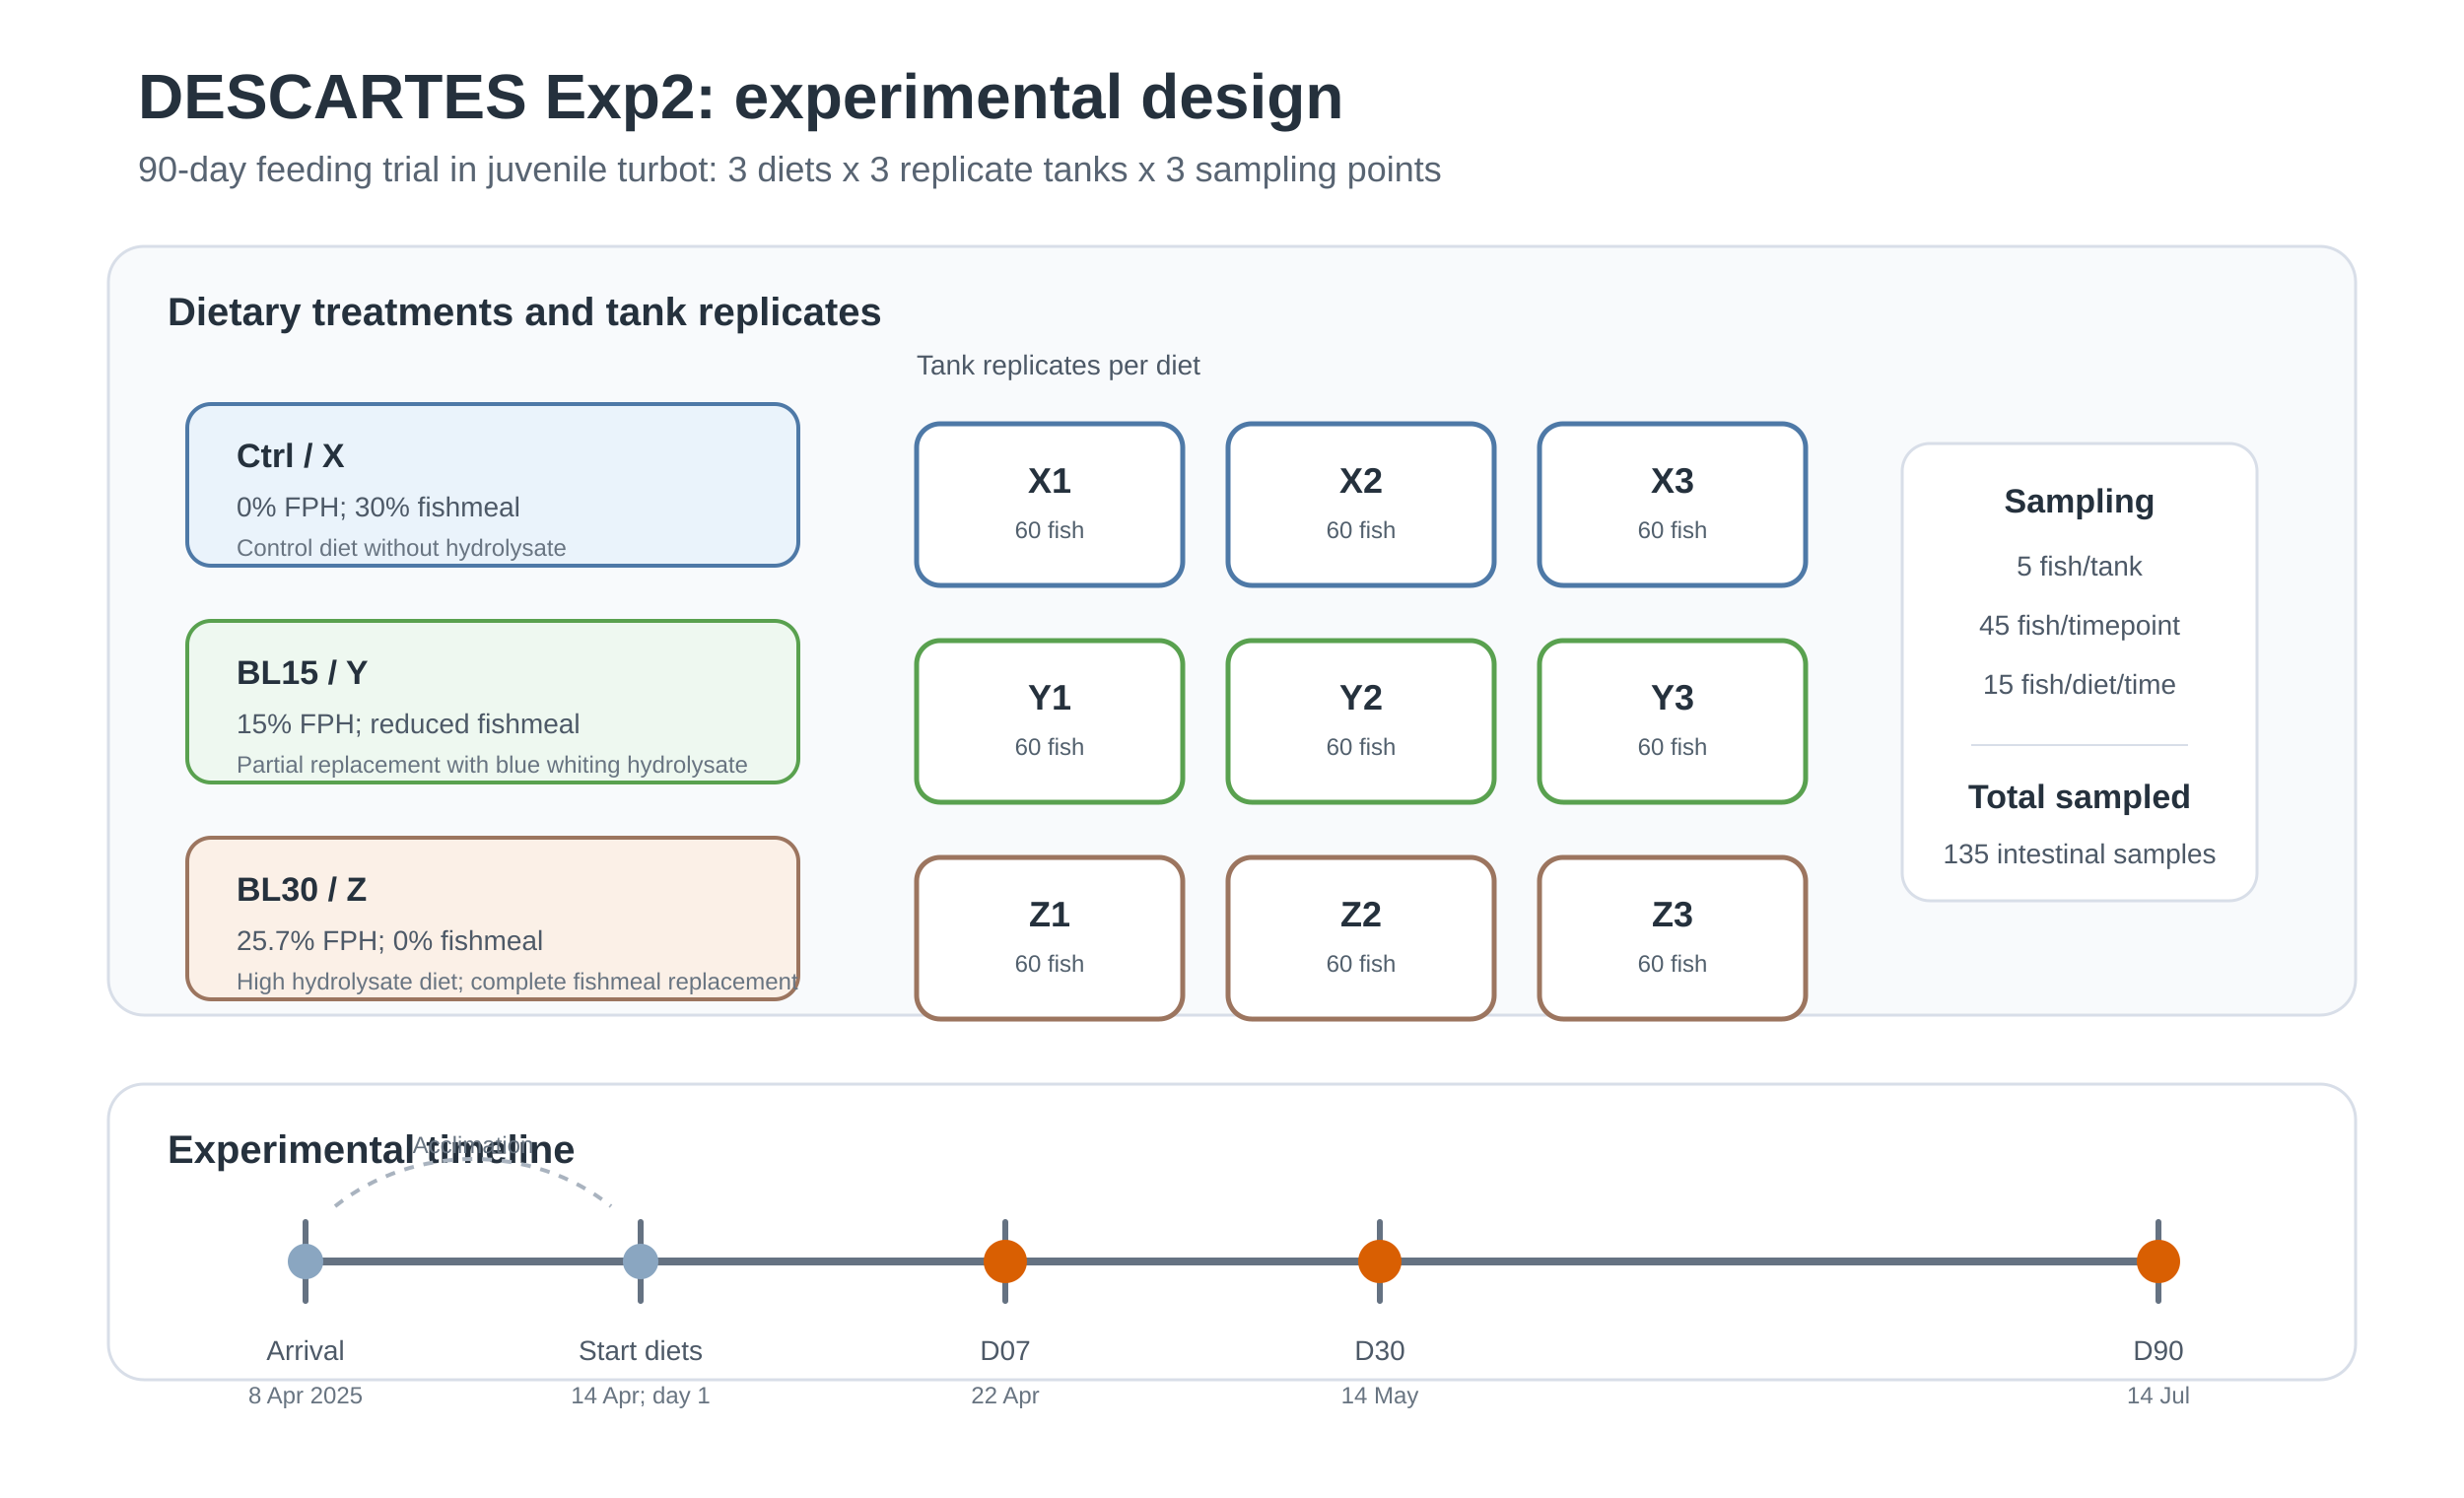
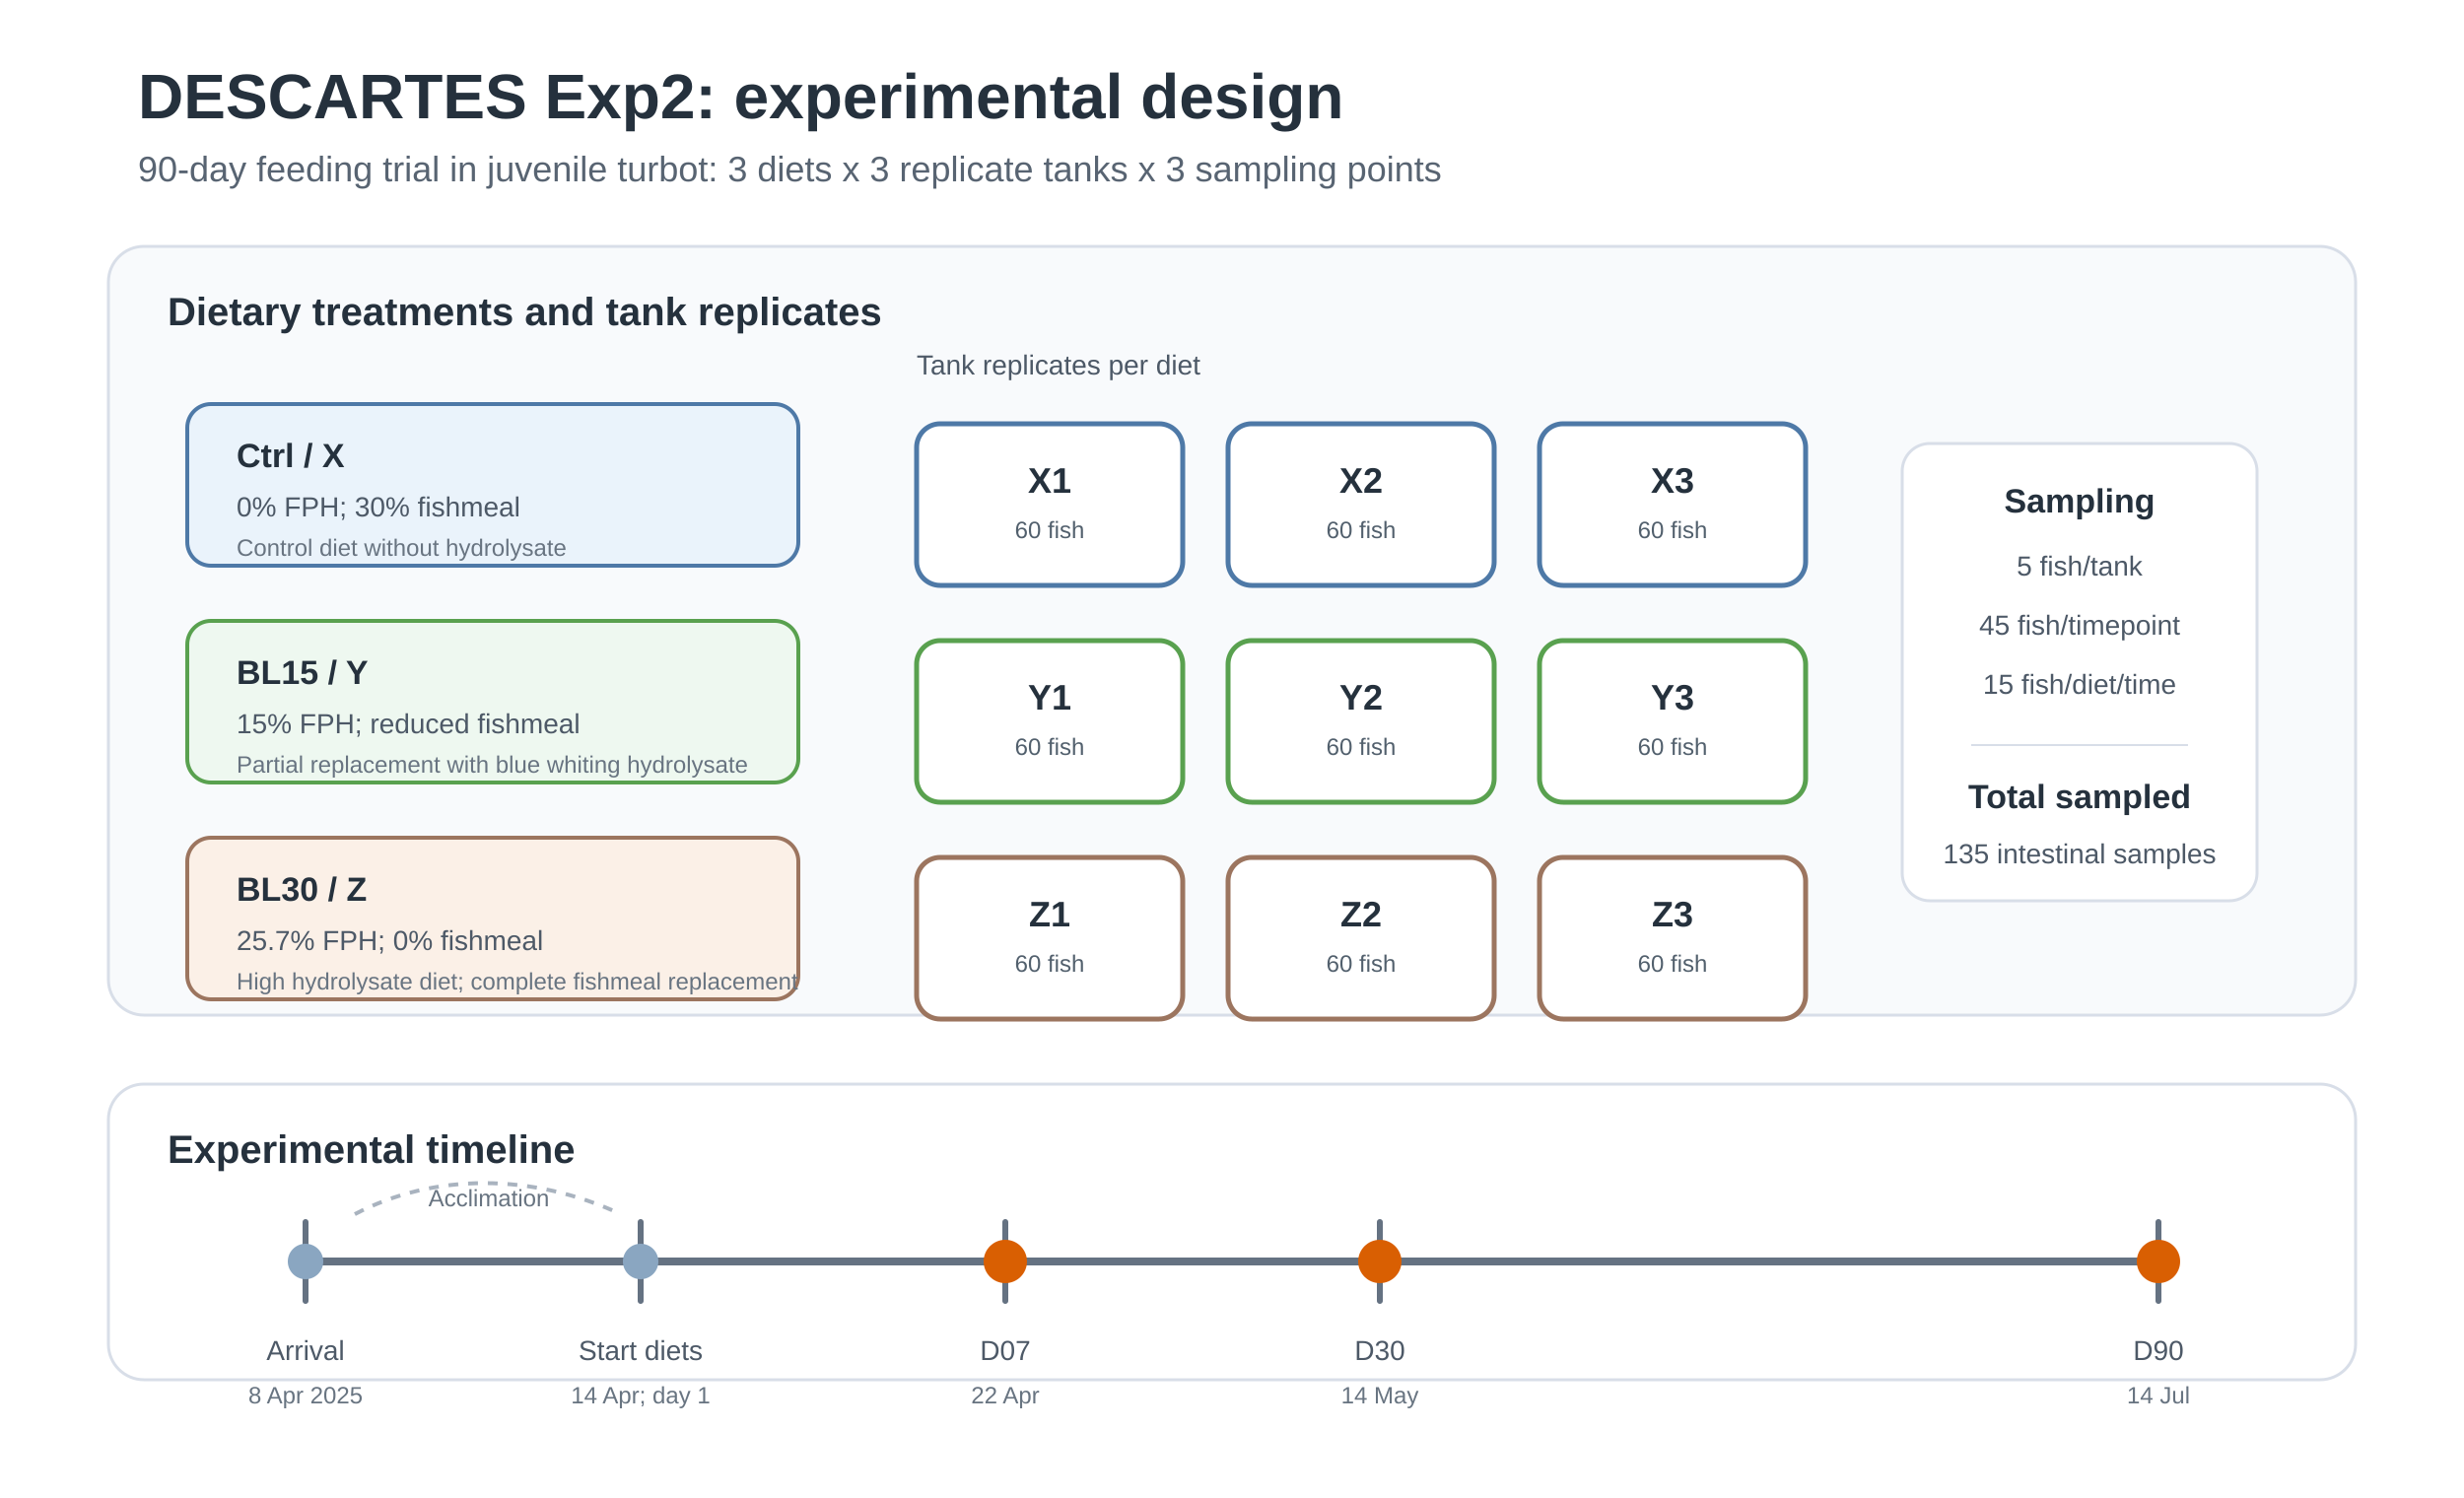
<svg xmlns="http://www.w3.org/2000/svg" width="1250" height="760" viewBox="0 0 1250 760" role="img" aria-labelledby="title desc">
  <defs>
    <style>
      .bg { fill: #ffffff; }
      .title { font: 700 32px Arial, Helvetica, sans-serif; fill: #25313d; }
      .subtitle { font: 400 18px Arial, Helvetica, sans-serif; fill: #586472; }
      .panel-title { font: 700 20px Arial, Helvetica, sans-serif; fill: #25313d; }
      .label { font: 700 17px Arial, Helvetica, sans-serif; fill: #25313d; }
      .small { font: 400 14px Arial, Helvetica, sans-serif; fill: #4d5967; }
      .tiny { font: 400 12px Arial, Helvetica, sans-serif; fill: #687481; }
      .tank-id { font: 700 18px Arial, Helvetica, sans-serif; fill: #25313d; }
      .tank-note { font: 400 12px Arial, Helvetica, sans-serif; fill: #52606d; }
      .outline { fill: none; stroke: #d6dde6; stroke-width: 1.5; }
      .timeline { stroke: #657282; stroke-width: 4; stroke-linecap: round; }
      .tick { stroke: #657282; stroke-width: 3; stroke-linecap: round; }
    </style>
  </defs>
  <rect class="bg" width="1250" height="760" />
  <text x="70" y="60" class="title">DESCARTES Exp2: experimental design</text>
  <text x="70" y="92" class="subtitle">90-day feeding trial in juvenile turbot: 3 diets x 3 replicate tanks x 3 sampling points</text>
  <rect x="55" y="125" width="1140" height="390" rx="18" fill="#f8fafc" stroke="#d8dee8" stroke-width="1.5" />
  <text x="85" y="165" class="panel-title">Dietary treatments and tank replicates</text>
  <rect x="95" y="205" width="310" height="82" rx="12" fill="#eaf3fb" stroke="#4e79a7" stroke-width="2" />
  <text x="120" y="237" class="label">Ctrl / X</text>
  <text x="120" y="262" class="small">0% FPH; 30% fishmeal</text>
  <text x="120" y="282" class="tiny">Control diet without hydrolysate</text>
  <rect x="95" y="315" width="310" height="82" rx="12" fill="#eef8f0" stroke="#59a14f" stroke-width="2" />
  <text x="120" y="347" class="label">BL15 / Y</text>
  <text x="120" y="372" class="small">15% FPH; reduced fishmeal</text>
  <text x="120" y="392" class="tiny">Partial replacement with blue whiting hydrolysate</text>
  <rect x="95" y="425" width="310" height="82" rx="12" fill="#fbf0e7" stroke="#9c755f" stroke-width="2" />
  <text x="120" y="457" class="label">BL30 / Z</text>
  <text x="120" y="482" class="small">25.7% FPH; 0% fishmeal</text>
  <text x="120" y="502" class="tiny">High hydrolysate diet; complete fishmeal replacement</text>
  <g transform="translate(465,190)">
    <text x="0" y="0" class="small">Tank replicates per diet</text>
    <g transform="translate(0,25)">
      <rect x="0" y="0" width="135" height="82" rx="12" fill="#ffffff" stroke="#4e79a7" stroke-width="2.5" />
      <text x="67.5" y="35" text-anchor="middle" class="tank-id">X1</text>
      <text x="67.5" y="58" text-anchor="middle" class="tank-note">60 fish</text>
      <rect x="158" y="0" width="135" height="82" rx="12" fill="#ffffff" stroke="#4e79a7" stroke-width="2.5" />
      <text x="225.5" y="35" text-anchor="middle" class="tank-id">X2</text>
      <text x="225.5" y="58" text-anchor="middle" class="tank-note">60 fish</text>
      <rect x="316" y="0" width="135" height="82" rx="12" fill="#ffffff" stroke="#4e79a7" stroke-width="2.5" />
      <text x="383.5" y="35" text-anchor="middle" class="tank-id">X3</text>
      <text x="383.5" y="58" text-anchor="middle" class="tank-note">60 fish</text>
    </g>
    <g transform="translate(0,135)">
      <rect x="0" y="0" width="135" height="82" rx="12" fill="#ffffff" stroke="#59a14f" stroke-width="2.5" />
      <text x="67.5" y="35" text-anchor="middle" class="tank-id">Y1</text>
      <text x="67.5" y="58" text-anchor="middle" class="tank-note">60 fish</text>
      <rect x="158" y="0" width="135" height="82" rx="12" fill="#ffffff" stroke="#59a14f" stroke-width="2.5" />
      <text x="225.5" y="35" text-anchor="middle" class="tank-id">Y2</text>
      <text x="225.5" y="58" text-anchor="middle" class="tank-note">60 fish</text>
      <rect x="316" y="0" width="135" height="82" rx="12" fill="#ffffff" stroke="#59a14f" stroke-width="2.5" />
      <text x="383.5" y="35" text-anchor="middle" class="tank-id">Y3</text>
      <text x="383.5" y="58" text-anchor="middle" class="tank-note">60 fish</text>
    </g>
    <g transform="translate(0,245)">
      <rect x="0" y="0" width="135" height="82" rx="12" fill="#ffffff" stroke="#9c755f" stroke-width="2.5" />
      <text x="67.5" y="35" text-anchor="middle" class="tank-id">Z1</text>
      <text x="67.5" y="58" text-anchor="middle" class="tank-note">60 fish</text>
      <rect x="158" y="0" width="135" height="82" rx="12" fill="#ffffff" stroke="#9c755f" stroke-width="2.5" />
      <text x="225.5" y="35" text-anchor="middle" class="tank-id">Z2</text>
      <text x="225.5" y="58" text-anchor="middle" class="tank-note">60 fish</text>
      <rect x="316" y="0" width="135" height="82" rx="12" fill="#ffffff" stroke="#9c755f" stroke-width="2.5" />
      <text x="383.5" y="35" text-anchor="middle" class="tank-id">Z3</text>
      <text x="383.5" y="58" text-anchor="middle" class="tank-note">60 fish</text>
    </g>
  </g>
  <rect x="965" y="225" width="180" height="232" rx="14" fill="#ffffff" stroke="#d8dee8" stroke-width="1.5" />
  <text x="1055" y="260" text-anchor="middle" class="label">Sampling</text>
  <text x="1055" y="292" text-anchor="middle" class="small">5 fish/tank</text>
  <text x="1055" y="322" text-anchor="middle" class="small">45 fish/timepoint</text>
  <text x="1055" y="352" text-anchor="middle" class="small">15 fish/diet/time</text>
  <line x1="1000" y1="378" x2="1110" y2="378" stroke="#d8dee8" stroke-width="1" />
  <text x="1055" y="410" text-anchor="middle" class="label">Total sampled</text>
  <text x="1055" y="438" text-anchor="middle" class="small">135 intestinal samples</text>
  <rect x="55" y="550" width="1140" height="150" rx="18" fill="#ffffff" stroke="#d8dee8" stroke-width="1.5" />
  <text x="85" y="590" class="panel-title">Experimental timeline</text>
  <line x1="155" y1="640" x2="1095" y2="640" class="timeline" />
  <g>
    <line x1="155" y1="620" x2="155" y2="660" class="tick" />
    <circle cx="155" cy="640" r="9" fill="#8aa6c1" />
    <text x="155" y="690" text-anchor="middle" class="small">Arrival</text>
    <text x="155" y="712" text-anchor="middle" class="tiny">8 Apr 2025</text>
  </g>
  <g>
    <line x1="325" y1="620" x2="325" y2="660" class="tick" />
    <circle cx="325" cy="640" r="9" fill="#8aa6c1" />
    <text x="325" y="690" text-anchor="middle" class="small">Start diets</text>
    <text x="325" y="712" text-anchor="middle" class="tiny">14 Apr; day 1</text>
  </g>
  <g>
    <line x1="510" y1="620" x2="510" y2="660" class="tick" />
    <circle cx="510" cy="640" r="11" fill="#d95f02" />
    <text x="510" y="690" text-anchor="middle" class="small">D07</text>
    <text x="510" y="712" text-anchor="middle" class="tiny">22 Apr</text>
  </g>
  <g>
    <line x1="700" y1="620" x2="700" y2="660" class="tick" />
    <circle cx="700" cy="640" r="11" fill="#d95f02" />
    <text x="700" y="690" text-anchor="middle" class="small">D30</text>
    <text x="700" y="712" text-anchor="middle" class="tiny">14 May</text>
  </g>
  <g>
    <line x1="1095" y1="620" x2="1095" y2="660" class="tick" />
    <circle cx="1095" cy="640" r="11" fill="#d95f02" />
    <text x="1095" y="690" text-anchor="middle" class="small">D90</text>
    <text x="1095" y="712" text-anchor="middle" class="tiny">14 Jul</text>
  </g>
-   <path d="M170 612 C210 580, 270 580, 310 612" fill="none" stroke="#a9b3bf" stroke-width="2" stroke-dasharray="5 5" />
-   <text x="240" y="585" text-anchor="middle" class="tiny">Acclimation</text>
+   <path d="M180 616 C220 595, 270 595, 315 616" fill="none" stroke="#a9b3bf" stroke-width="2" stroke-dasharray="5 5" />
+   <text x="248" y="612" text-anchor="middle" class="tiny">Acclimation</text>
</svg>
